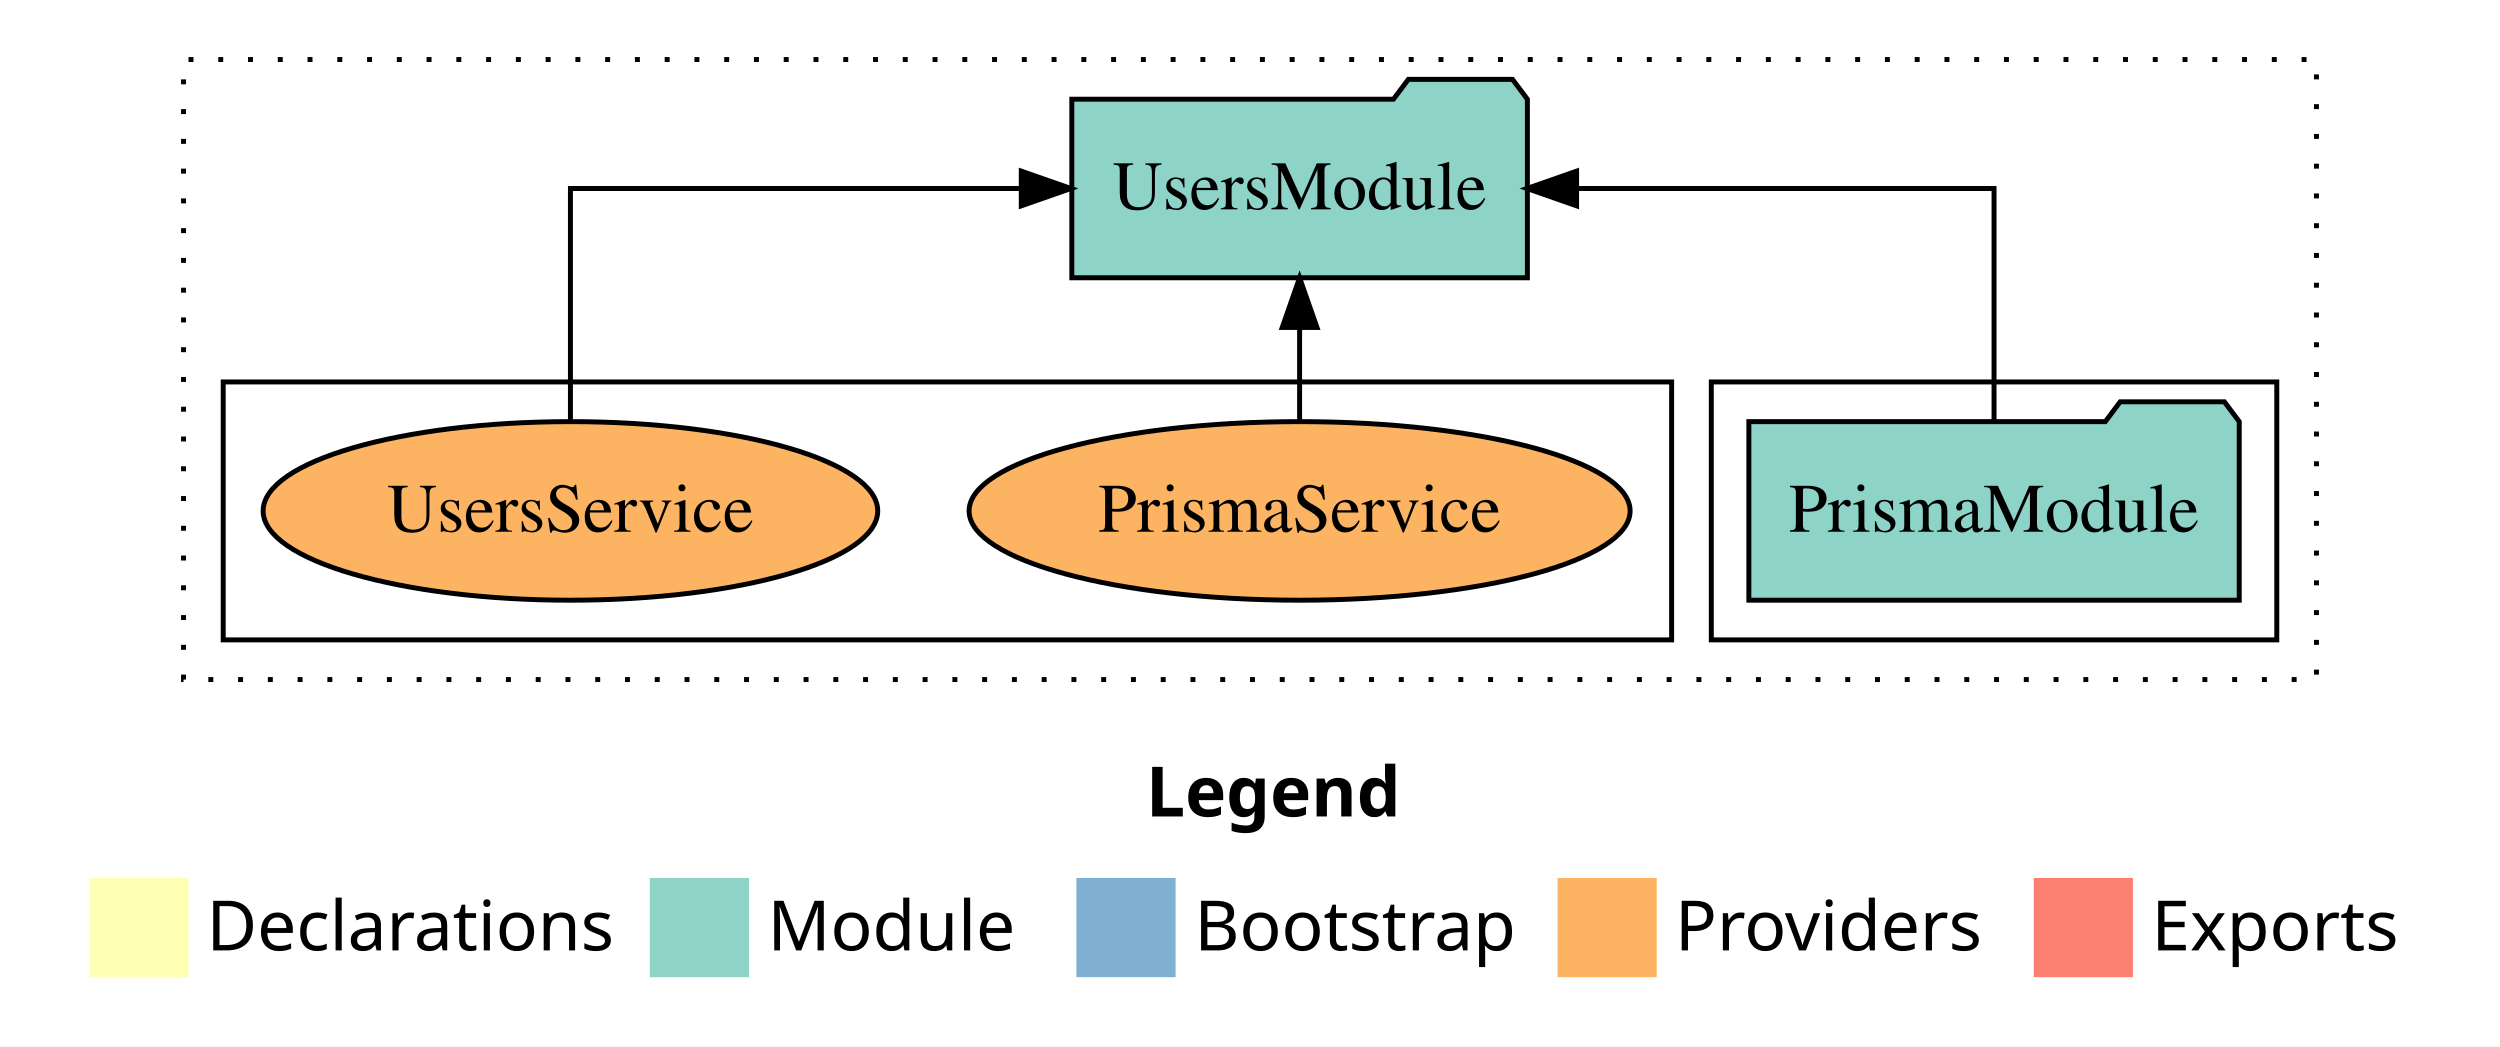
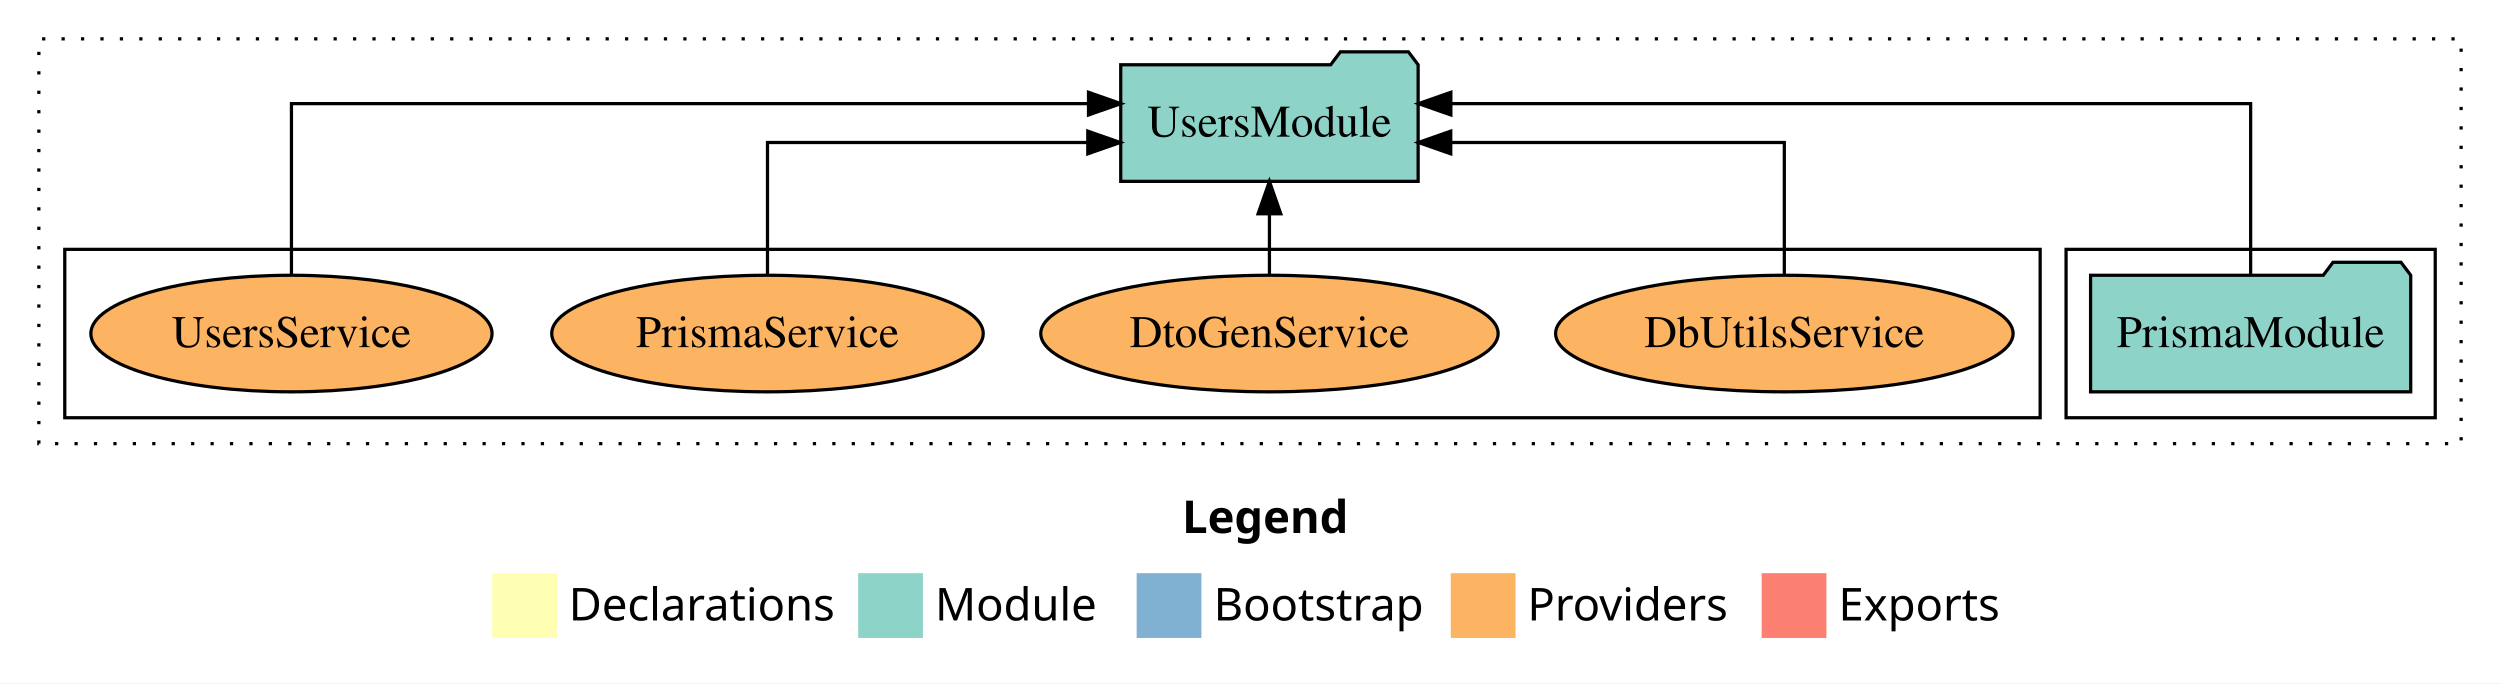
- <svg xmlns="http://www.w3.org/2000/svg" width="504pt" height="211pt" viewBox="0.00 0.00 504.00 211.00">
+ <svg xmlns="http://www.w3.org/2000/svg" width="772pt" height="211pt" viewBox="0.00 0.00 772.00 211.00">
  <g id="graph0" class="graph" transform="scale(1 1) rotate(0) translate(4 207)">
-     <polygon fill="white" stroke="transparent" points="-4,4 -4,-207 500,-207 500,4 -4,4" />
-     <text text-anchor="start" x="227.01" y="-42.4" font-family="Times-12" font-weight="bold" font-size="14.00">Legend</text>
-     <polygon fill="#ffffb3" stroke="transparent" points="14,-10 14,-30 34,-30 34,-10 14,-10" />
-     <text text-anchor="start" x="37.63" y="-15.4" font-family="Times-12" font-size="14.00">  Declarations</text>
-     <polygon fill="#8dd3c7" stroke="transparent" points="127,-10 127,-30 147,-30 147,-10 127,-10" />
-     <text text-anchor="start" x="150.73" y="-15.4" font-family="Times-12" font-size="14.00">  Module</text>
-     <polygon fill="#80b1d3" stroke="transparent" points="213,-10 213,-30 233,-30 233,-10 213,-10" />
-     <text text-anchor="start" x="236.78" y="-15.4" font-family="Times-12" font-size="14.00">  Bootstrap</text>
-     <polygon fill="#fdb462" stroke="transparent" points="310,-10 310,-30 330,-30 330,-10 310,-10" />
-     <text text-anchor="start" x="333.67" y="-15.4" font-family="Times-12" font-size="14.00">  Providers</text>
-     <polygon fill="#fb8072" stroke="transparent" points="406,-10 406,-30 426,-30 426,-10 406,-10" />
-     <text text-anchor="start" x="429.73" y="-15.4" font-family="Times-12" font-size="14.00">  Exports</text>
+     <polygon fill="white" stroke="transparent" points="-4,4 -4,-207 768,-207 768,4 -4,4" />
+     <text text-anchor="start" x="361.01" y="-42.4" font-family="Times-12" font-weight="bold" font-size="14.00">Legend</text>
+     <polygon fill="#ffffb3" stroke="transparent" points="148,-10 148,-30 168,-30 168,-10 148,-10" />
+     <text text-anchor="start" x="171.63" y="-15.4" font-family="Times-12" font-size="14.00">  Declarations</text>
+     <polygon fill="#8dd3c7" stroke="transparent" points="261,-10 261,-30 281,-30 281,-10 261,-10" />
+     <text text-anchor="start" x="284.73" y="-15.4" font-family="Times-12" font-size="14.00">  Module</text>
+     <polygon fill="#80b1d3" stroke="transparent" points="347,-10 347,-30 367,-30 367,-10 347,-10" />
+     <text text-anchor="start" x="370.78" y="-15.4" font-family="Times-12" font-size="14.00">  Bootstrap</text>
+     <polygon fill="#fdb462" stroke="transparent" points="444,-10 444,-30 464,-30 464,-10 444,-10" />
+     <text text-anchor="start" x="467.67" y="-15.4" font-family="Times-12" font-size="14.00">  Providers</text>
+     <polygon fill="#fb8072" stroke="transparent" points="540,-10 540,-30 560,-30 560,-10 540,-10" />
+     <text text-anchor="start" x="563.73" y="-15.4" font-family="Times-12" font-size="14.00">  Exports</text>
    <g id="clust1" class="cluster">
-       <polygon fill="none" stroke="black" stroke-dasharray="1,5" points="33,-70 33,-195 463,-195 463,-70 33,-70" />
+       <polygon fill="none" stroke="black" stroke-dasharray="1,5" points="8,-70 8,-195 756,-195 756,-70 8,-70" />
    </g>
    <g id="clust3" class="cluster">
-       <polygon fill="none" stroke="black" points="341,-78 341,-130 455,-130 455,-78 341,-78" />
+       <polygon fill="none" stroke="black" points="634,-78 634,-130 748,-130 748,-78 634,-78" />
    </g>
    <g id="clust6" class="cluster">
-       <polygon fill="none" stroke="black" points="41,-78 41,-130 333,-130 333,-78 41,-78" />
+       <polygon fill="none" stroke="black" points="16,-78 16,-130 626,-130 626,-78 16,-78" />
    </g>
    <g id="node1" class="node">
-       <polygon fill="#8dd3c7" stroke="black" points="447.43,-122 444.43,-126 423.43,-126 420.43,-122 348.57,-122 348.57,-86 447.43,-86 447.43,-122" />
-       <text text-anchor="middle" x="398" y="-99.8" font-family="Times,serif" font-size="14.00">PrismaModule</text>
+       <polygon fill="#8dd3c7" stroke="black" points="740.43,-122 737.43,-126 716.43,-126 713.43,-122 641.57,-122 641.57,-86 740.43,-86 740.43,-122" />
+       <text text-anchor="middle" x="691" y="-99.8" font-family="Times,serif" font-size="14.00">PrismaModule</text>
    </g>
    <g id="node2" class="node">
-       <polygon fill="#8dd3c7" stroke="black" points="303.92,-187 300.92,-191 279.92,-191 276.92,-187 212.08,-187 212.08,-151 303.92,-151 303.92,-187" />
-       <text text-anchor="middle" x="258" y="-164.8" font-family="Times,serif" font-size="14.00">UsersModule</text>
+       <polygon fill="#8dd3c7" stroke="black" points="433.92,-187 430.92,-191 409.92,-191 406.92,-187 342.08,-187 342.08,-151 433.92,-151 433.92,-187" />
+       <text text-anchor="middle" x="388" y="-164.8" font-family="Times,serif" font-size="14.00">UsersModule</text>
    </g>
    <g id="edge1" class="edge">
-       <path fill="none" stroke="black" d="M398,-122.11C398,-141.34 398,-169 398,-169 398,-169 313.84,-169 313.84,-169" />
-       <polygon fill="black" stroke="black" points="313.84,-165.5 303.84,-169 313.84,-172.5 313.84,-165.5" />
+       <path fill="none" stroke="black" d="M691,-122.28C691,-143.32 691,-175 691,-175 691,-175 444.02,-175 444.02,-175" />
+       <polygon fill="black" stroke="black" points="444.02,-171.5 434.02,-175 444.02,-178.5 444.02,-171.5" />
    </g>
    <g id="node3" class="node">
-       <ellipse fill="#fdb462" stroke="black" cx="258" cy="-104" rx="66.63" ry="18" />
-       <text text-anchor="middle" x="258" y="-99.8" font-family="Times,serif" font-size="14.00">PrismaService</text>
+       <ellipse fill="#fdb462" stroke="black" cx="547" cy="-104" rx="70.64" ry="18" />
+       <text text-anchor="middle" x="547" y="-99.8" font-family="Times,serif" font-size="14.00">DbUtilsService</text>
    </g>
    <g id="edge2" class="edge">
-       <path fill="none" stroke="black" d="M258,-122.11C258,-122.11 258,-140.99 258,-140.99" />
-       <polygon fill="black" stroke="black" points="254.5,-140.99 258,-150.99 261.5,-140.99 254.5,-140.99" />
+       <path fill="none" stroke="black" d="M547,-122.02C547,-139.37 547,-163 547,-163 547,-163 443.99,-163 443.99,-163" />
+       <polygon fill="black" stroke="black" points="443.99,-159.5 433.99,-163 443.99,-166.5 443.99,-159.5" />
    </g>
    <g id="node4" class="node">
-       <ellipse fill="#fdb462" stroke="black" cx="111" cy="-104" rx="61.95" ry="18" />
-       <text text-anchor="middle" x="111" y="-99.8" font-family="Times,serif" font-size="14.00">UsersService</text>
+       <ellipse fill="#fdb462" stroke="black" cx="388" cy="-104" rx="70.62" ry="18" />
+       <text text-anchor="middle" x="388" y="-99.8" font-family="Times,serif" font-size="14.00">DtoGenService</text>
    </g>
    <g id="edge3" class="edge">
-       <path fill="none" stroke="black" d="M111,-122.11C111,-141.34 111,-169 111,-169 111,-169 201.89,-169 201.89,-169" />
-       <polygon fill="black" stroke="black" points="201.89,-172.5 211.89,-169 201.89,-165.5 201.89,-172.5" />
+       <path fill="none" stroke="black" d="M388,-122.11C388,-122.11 388,-140.99 388,-140.99" />
+       <polygon fill="black" stroke="black" points="384.5,-140.99 388,-150.99 391.5,-140.99 384.5,-140.99" />
+     </g>
+     <g id="node5" class="node">
+       <ellipse fill="#fdb462" stroke="black" cx="233" cy="-104" rx="66.63" ry="18" />
+       <text text-anchor="middle" x="233" y="-99.8" font-family="Times,serif" font-size="14.00">PrismaService</text>
+     </g>
+     <g id="edge4" class="edge">
+       <path fill="none" stroke="black" d="M233,-122.02C233,-139.37 233,-163 233,-163 233,-163 331.91,-163 331.91,-163" />
+       <polygon fill="black" stroke="black" points="331.91,-166.5 341.91,-163 331.91,-159.5 331.91,-166.5" />
+     </g>
+     <g id="node6" class="node">
+       <ellipse fill="#fdb462" stroke="black" cx="86" cy="-104" rx="61.95" ry="18" />
+       <text text-anchor="middle" x="86" y="-99.8" font-family="Times,serif" font-size="14.00">UsersService</text>
+     </g>
+     <g id="edge5" class="edge">
+       <path fill="none" stroke="black" d="M86,-122.28C86,-143.32 86,-175 86,-175 86,-175 332.13,-175 332.13,-175" />
+       <polygon fill="black" stroke="black" points="332.13,-178.5 342.13,-175 332.13,-171.5 332.13,-178.5" />
    </g>
  </g>
</svg>
